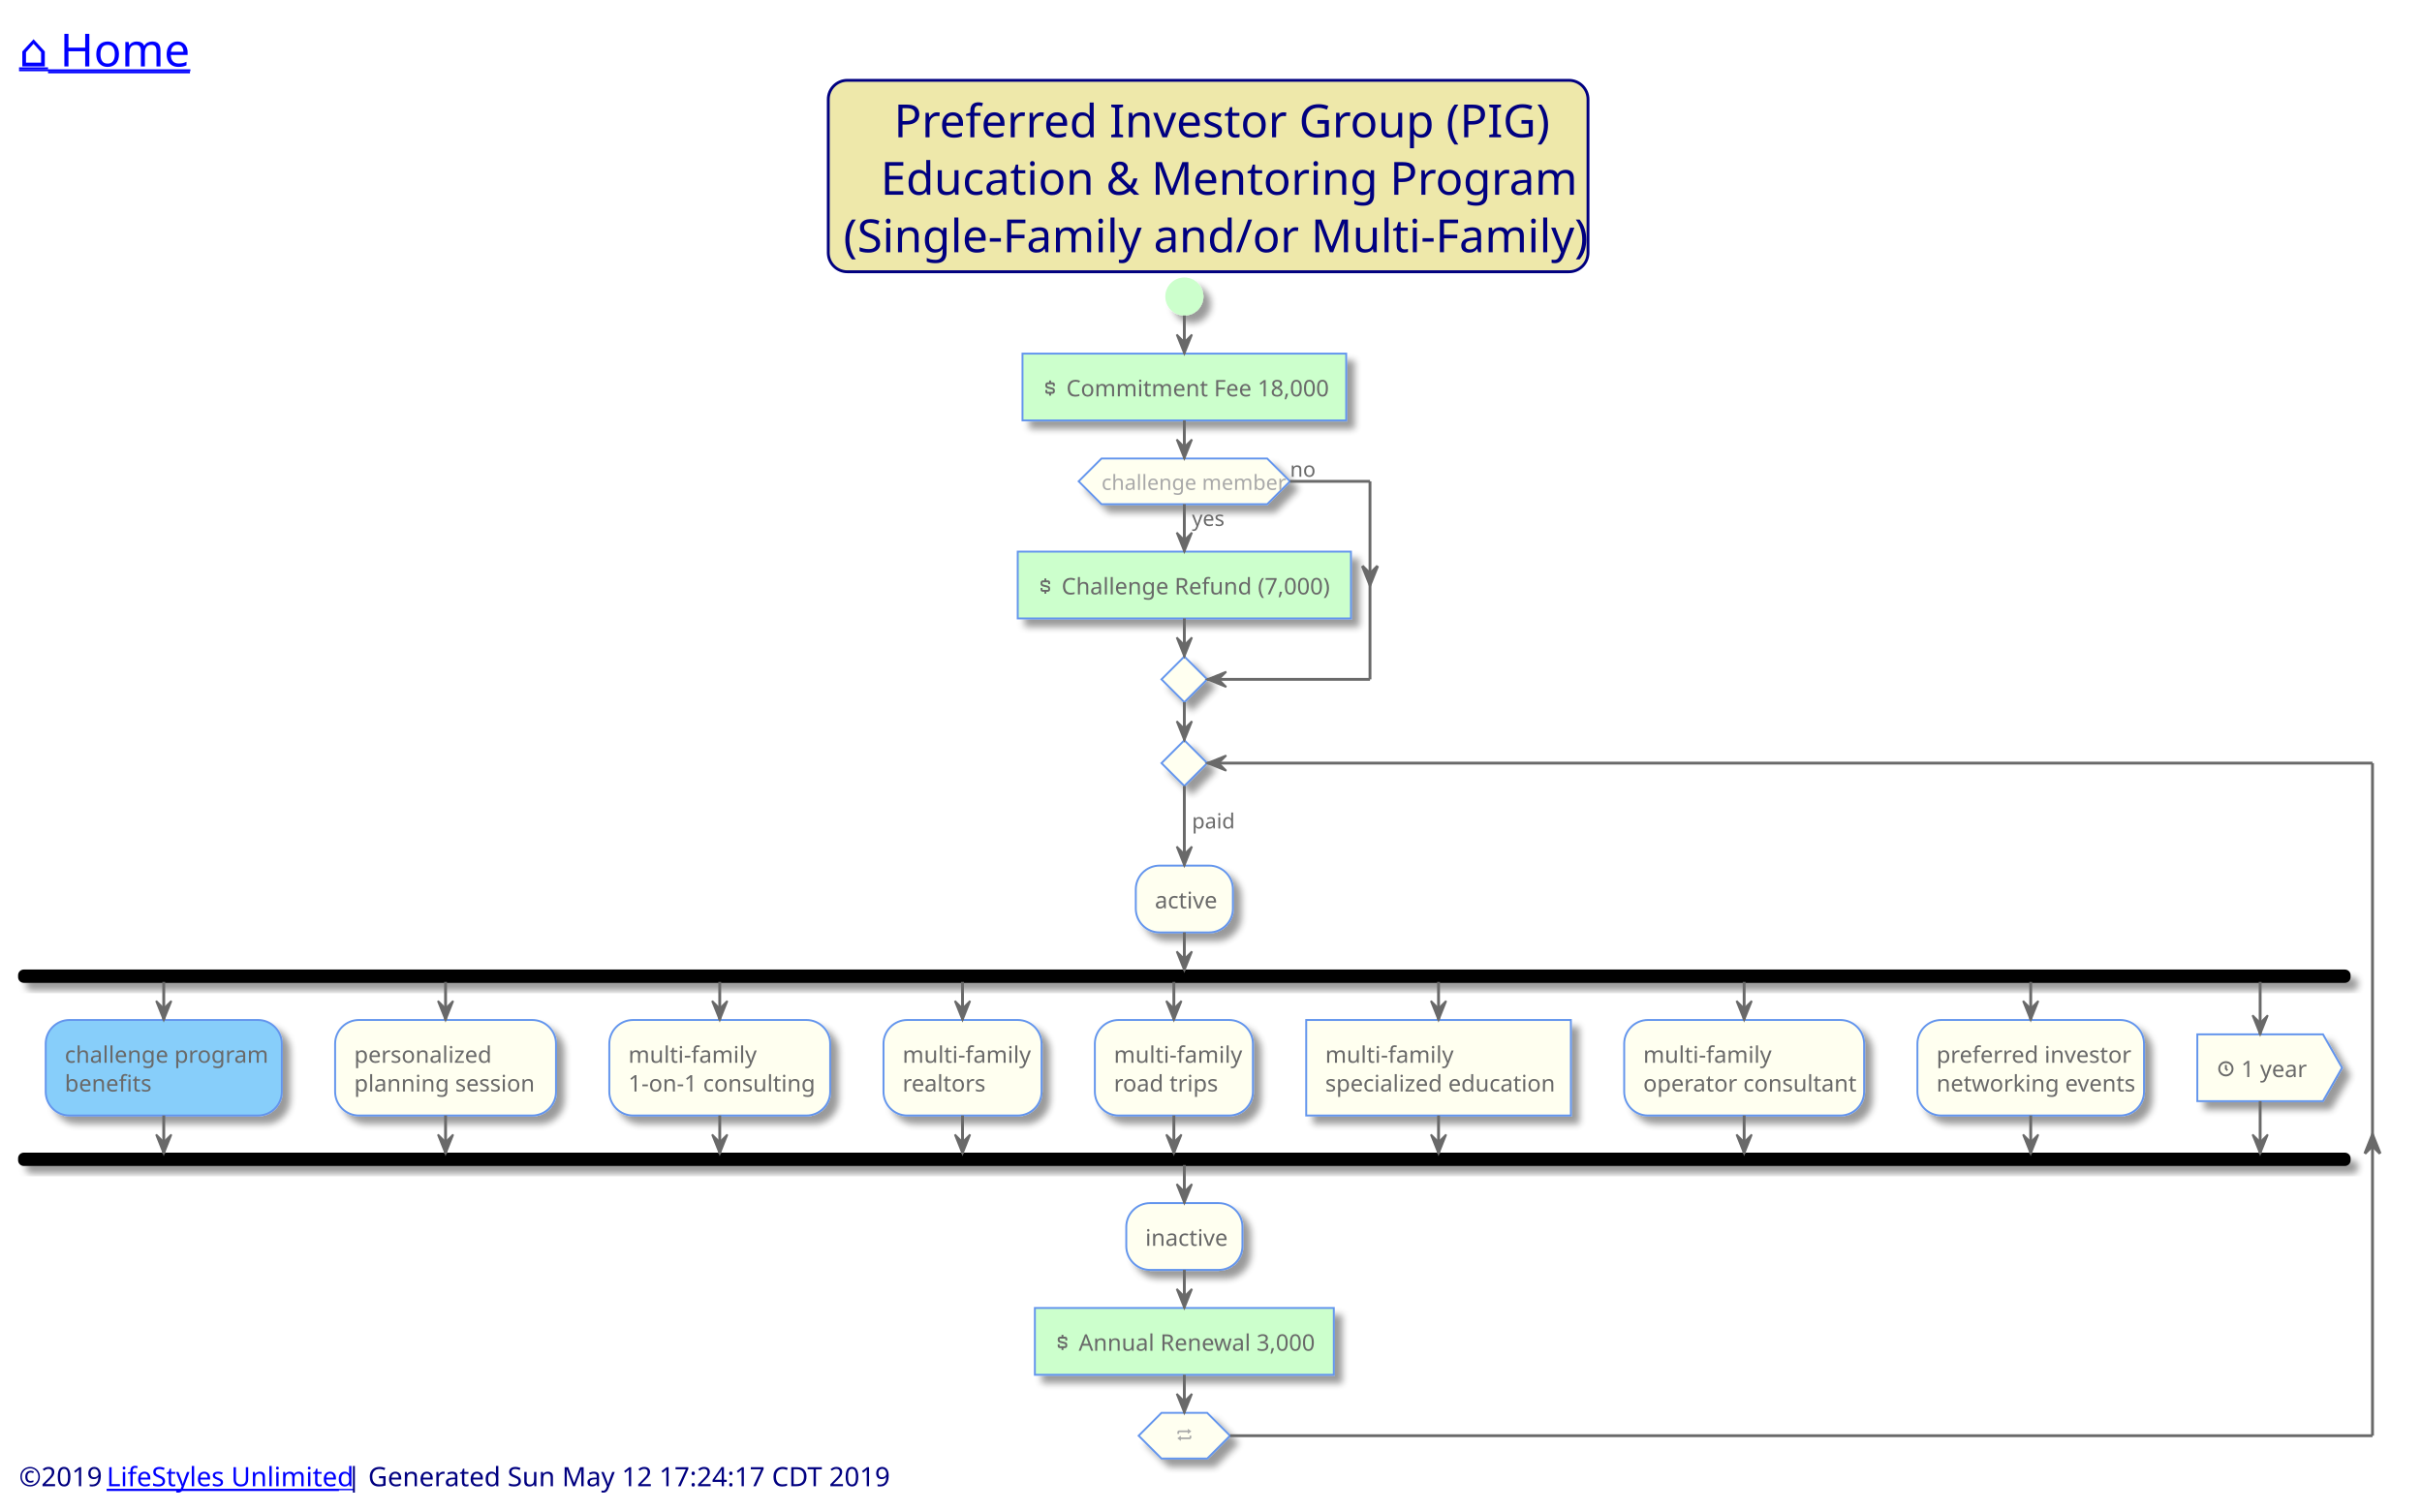
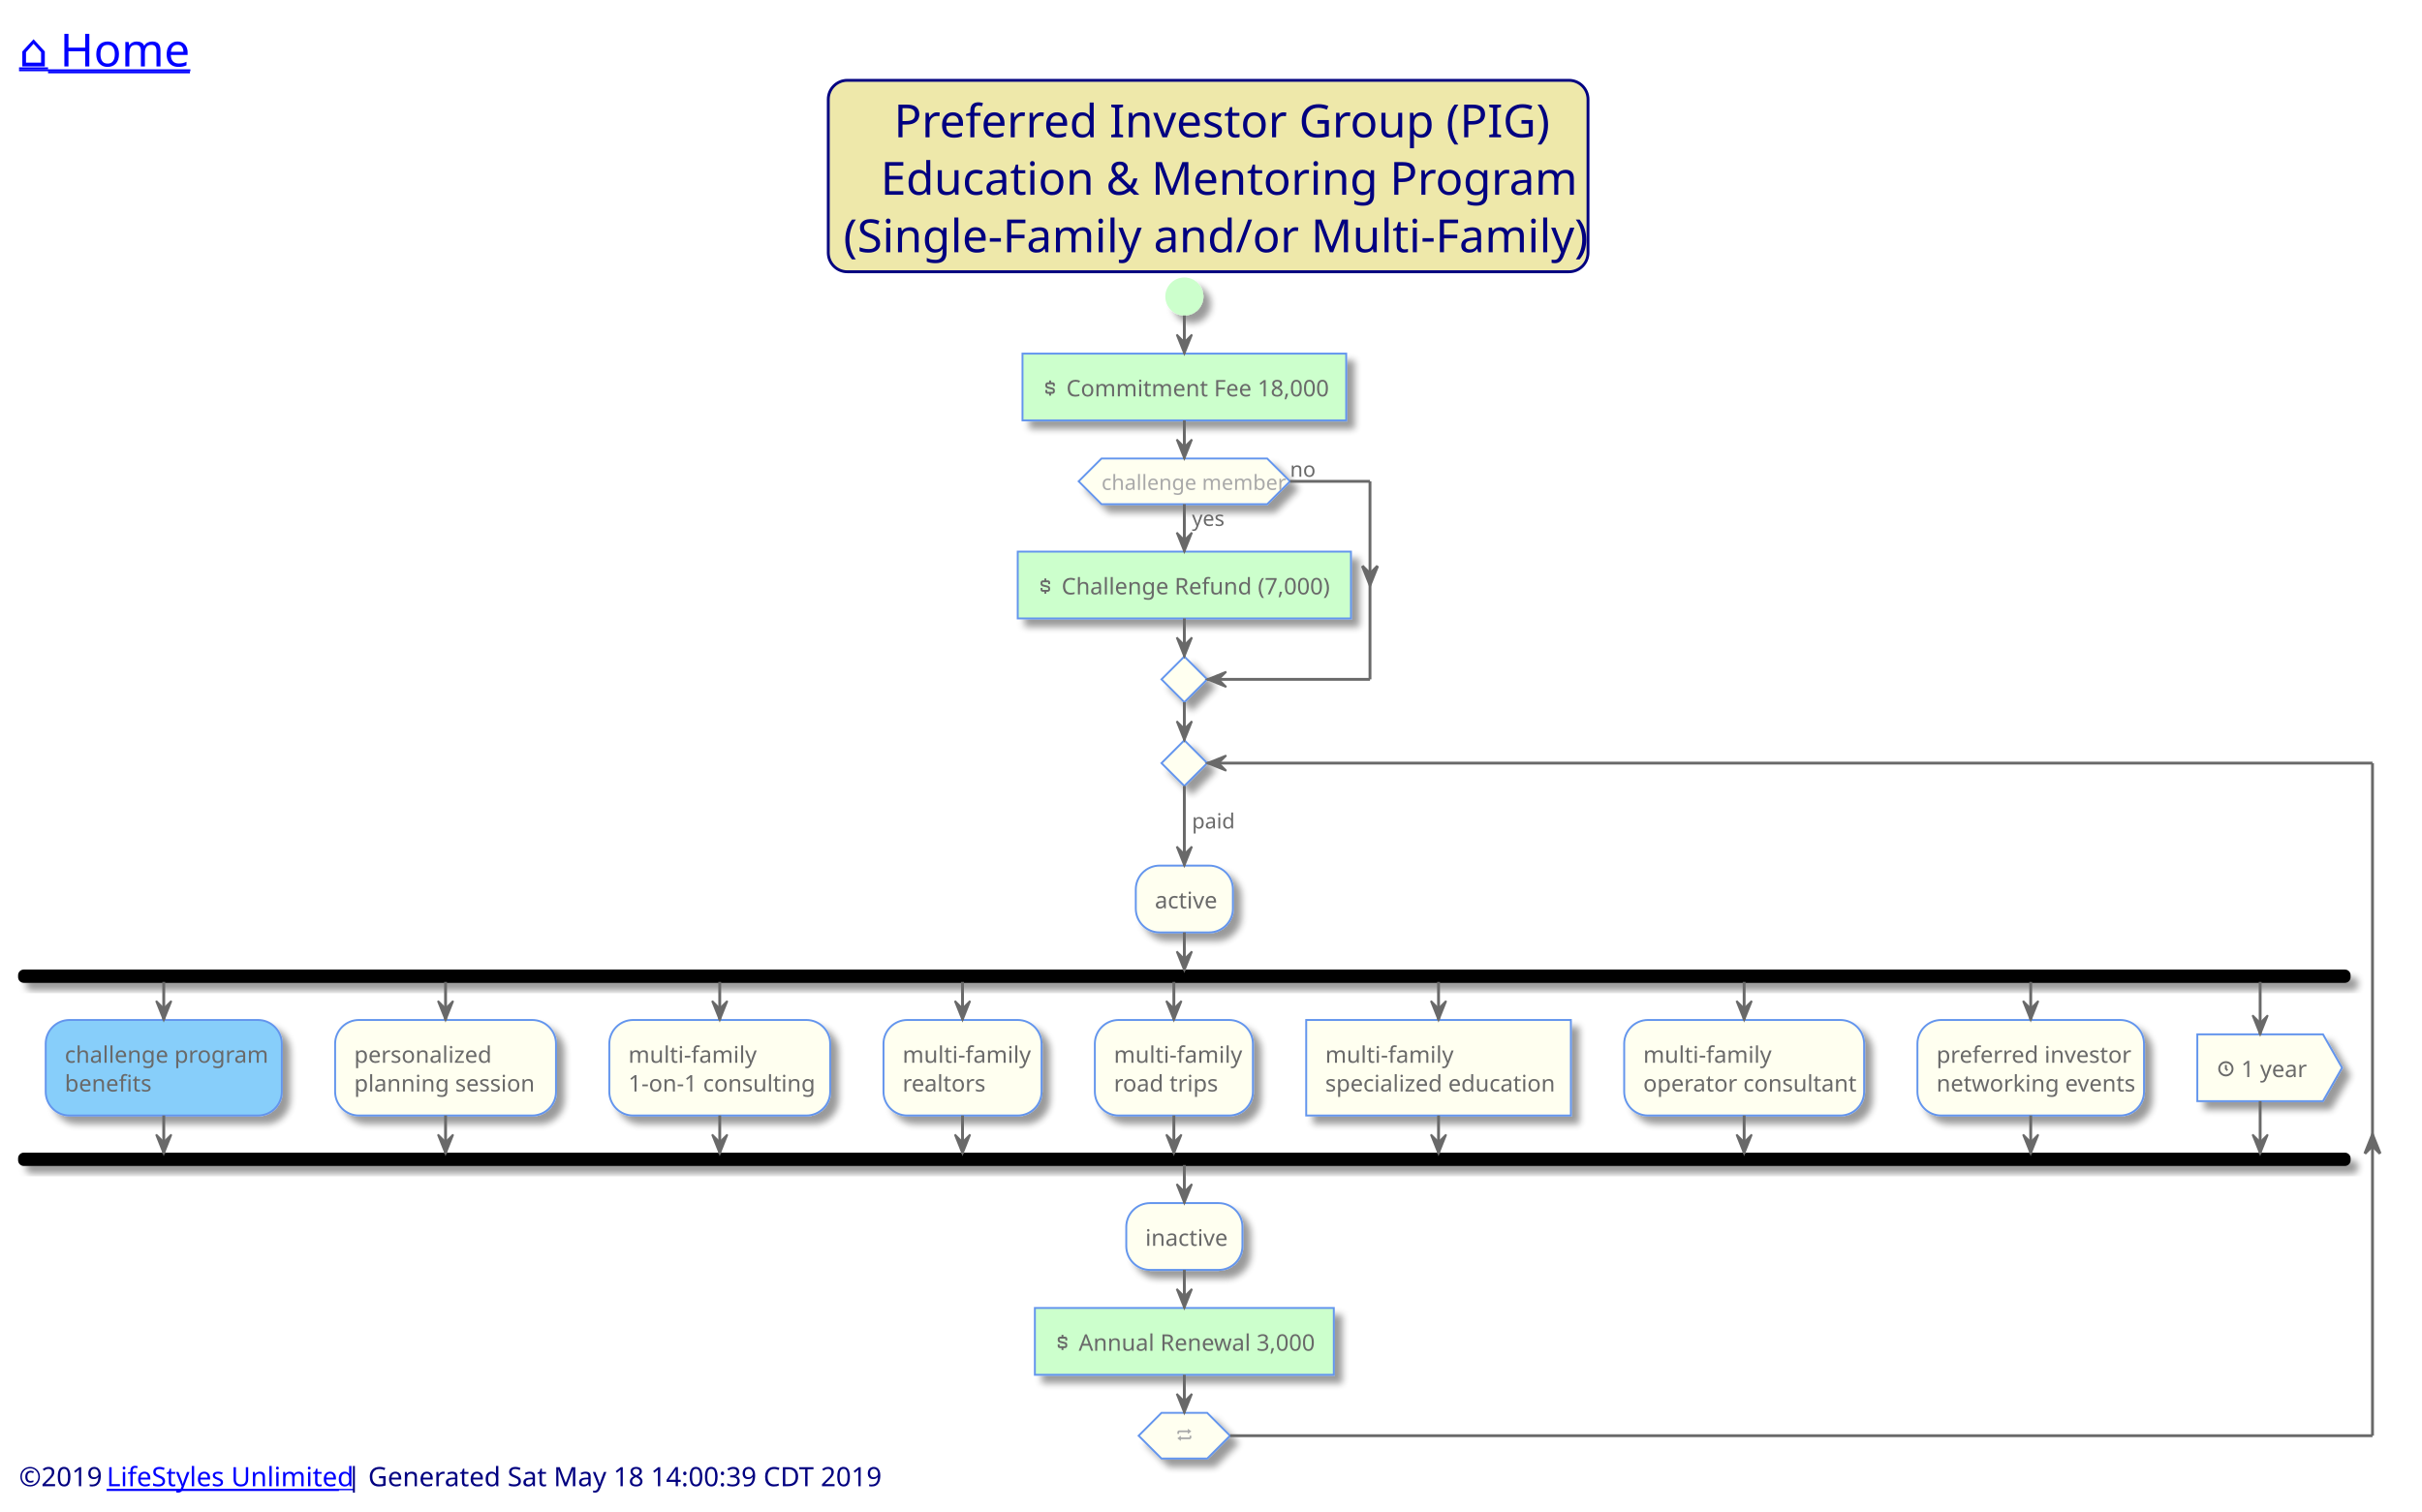
<svg xmlns="http://www.w3.org/2000/svg" xmlns:xlink="http://www.w3.org/1999/xlink" contentScriptType="application/ecmascript" contentStyleType="text/css" height="794px" preserveAspectRatio="none" style="width:1272px;height:794px;" version="1.1" viewBox="0 0 1272 794" width="1272px" zoomAndPan="magnify">
  <defs>
    <style type="text/css">path:hover { stroke: #0000FF !important;}</style>
-     <filter height="300%" id="f1e2aanuxgz53h" width="300%" x="-1" y="-1">
+     <filter height="300%" id="f1p52h0mm61f4w" width="300%" x="-1" y="-1">
      <feGaussianBlur result="blurOut" stdDeviation="2.0" />
      <feColorMatrix in="blurOut" result="blurOut2" type="matrix" values="0 0 0 0 0 0 0 0 0 0 0 0 0 0 0 0 0 0 .4 0" />
      <feOffset dx="4.0" dy="4.0" in="blurOut2" result="blurOut3" />
      <feBlend in="SourceGraphic" in2="blurOut3" mode="normal" />
    </filter>
  </defs>
  <g>
    <a target="_top" xlink:actuate="onRequest" xlink:href="../index.svg?sanitize=true" xlink:show="new" xlink:title="../index.svg?sanitize=true" xlink:type="simple">
      <text fill="#0000FF" font-family="sans-serif" font-size="24" lengthAdjust="spacingAndGlyphs" text-decoration="underline" textLength="90" x="10" y="34.914">⌂ Home</text>
      <line style="stroke: #0000FF; stroke-width: 1.0;" x1="10" x2="100" y1="36.914" y2="36.914" />
    </a>
    <rect fill="#EEE8AA" height="100.562" rx="10" ry="10" style="stroke: #000080; stroke-width: 1.5;" width="399" x="435" y="42.188" />
    <text fill="#000080" font-family="sans-serif" font-size="24" lengthAdjust="spacingAndGlyphs" textLength="330" x="469.5" y="72.102">Preferred Investor Group (PIG)</text>
    <text fill="#000080" font-family="sans-serif" font-size="24" lengthAdjust="spacingAndGlyphs" textLength="344" x="462.5" y="102.289">Education &amp; Mentoring Program</text>
    <text fill="#000080" font-family="sans-serif" font-size="24" lengthAdjust="spacingAndGlyphs" textLength="383" x="443" y="132.477">(Single-Family and/or  Multi-Family)</text>
-     <ellipse cx="622" cy="155.75" fill="#CCFFCC" filter="url(#f1e2aanuxgz53h)" rx="10" ry="10" style="stroke: none; stroke-width: 1.0;" />
-     <rect fill="#CCFFCC" filter="url(#f1e2aanuxgz53h)" height="35.094" style="stroke: #6495ED; stroke-width: 1.0;" width="170" x="537" y="185.75" />
+     <ellipse cx="622" cy="155.75" fill="#CCFFCC" filter="url(#f1p52h0mm61f4w)" rx="10" ry="10" style="stroke: none; stroke-width: 1.0;" />
+     <rect fill="#CCFFCC" filter="url(#f1p52h0mm61f4w)" height="35.094" style="stroke: #6495ED; stroke-width: 1.0;" width="170" x="537" y="185.75" />
    <path d="M551,199.844 L551,200.844 L550.25,200.844 C549.564,200.844 549,201.408 549,202.094 L549,202.594 C549,203.272 549.437,203.836 550.094,204 L552.657,204.656 C552.8,204.692 553.001,204.952 553.001,205.094 L553.001,205.594 C553.001,205.728 552.885,205.844 552.751,205.844 L550.251,205.844 C550.135,205.844 550.039,205.807 550.001,205.781 L550.001,204.843 L549.001,204.843 L549.001,205.843 C549.001,206.185 549.204,206.47 549.439,206.624 C549.673,206.779 549.957,206.843 550.252,206.843 L551.002,206.843 L551.002,207.843 L552.002,207.843 L552.002,206.843 L552.752,206.843 C553.438,206.843 554.002,206.279 554.002,205.593 L554.002,205.093 C554.002,204.415 553.565,203.851 552.908,203.687 L550.345,203.031 C550.202,202.995 550.001,202.735 550.001,202.593 L550.001,202.093 C550.001,201.959 550.117,201.843 550.251,201.843 L552.751,201.843 C552.867,201.843 552.963,201.88 553.001,201.906 L553.001,202.844 L554.001,202.844 L554.001,201.844 C554.001,201.502 553.798,201.217 553.563,201.063 C553.329,200.908 553.045,200.844 552.75,200.844 L552,200.844 L552,199.844 L551,199.844 " fill="#696969" style="stroke: ; stroke-width: 0.0; stroke-dasharray: ;" />
    <text fill="#696969" font-family="sans-serif" font-size="12" lengthAdjust="spacingAndGlyphs" textLength="137" x="560" y="208.207">Commitment Fee 18,000</text>
-     <rect fill="#CCFFCC" filter="url(#f1e2aanuxgz53h)" height="35.094" style="stroke: #6495ED; stroke-width: 1.0;" width="175" x="534.5" y="289.762" />
+     <rect fill="#CCFFCC" filter="url(#f1p52h0mm61f4w)" height="35.094" style="stroke: #6495ED; stroke-width: 1.0;" width="175" x="534.5" y="289.762" />
    <path d="M548.5,303.856 L548.5,304.856 L547.75,304.856 C547.064,304.856 546.5,305.42 546.5,306.106 L546.5,306.606 C546.5,307.284 546.937,307.848 547.594,308.012 L550.157,308.668 C550.3,308.704 550.501,308.964 550.501,309.106 L550.501,309.606 C550.501,309.74 550.385,309.856 550.251,309.856 L547.751,309.856 C547.635,309.856 547.539,309.818 547.501,309.793 L547.501,308.854 L546.501,308.854 L546.501,309.854 C546.501,310.197 546.704,310.481 546.939,310.635 C547.173,310.791 547.457,310.854 547.752,310.854 L548.502,310.854 L548.502,311.854 L549.502,311.854 L549.502,310.854 L550.252,310.854 C550.938,310.854 551.502,310.291 551.502,309.604 L551.502,309.104 C551.502,308.426 551.065,307.863 550.408,307.699 L547.845,307.043 C547.702,307.007 547.501,306.747 547.501,306.604 L547.501,306.104 C547.501,305.971 547.617,305.854 547.751,305.854 L550.251,305.854 C550.367,305.854 550.463,305.892 550.501,305.918 L550.501,306.856 L551.501,306.856 L551.501,305.856 C551.501,305.514 551.298,305.228 551.063,305.075 C550.829,304.92 550.545,304.856 550.25,304.856 L549.5,304.856 L549.5,303.856 L548.5,303.856 " fill="#696969" style="stroke: ; stroke-width: 0.0; stroke-dasharray: ;" />
    <text fill="#696969" font-family="sans-serif" font-size="12" lengthAdjust="spacingAndGlyphs" textLength="142" x="557.5" y="312.219">Challenge Refund (7,000)</text>
-     <polygon fill="#FFFFF0" filter="url(#f1e2aanuxgz53h)" points="578.5,240.844,665.5,240.844,677.5,252.844,665.5,264.844,578.5,264.844,566.5,252.844,578.5,240.844" style="stroke: #6495ED; stroke-width: 1.0;" />
+     <polygon fill="#FFFFF0" filter="url(#f1p52h0mm61f4w)" points="578.5,240.844,665.5,240.844,677.5,252.844,665.5,264.844,578.5,264.844,566.5,252.844,578.5,240.844" style="stroke: #6495ED; stroke-width: 1.0;" />
    <text fill="#696969" font-family="sans-serif" font-size="11" lengthAdjust="spacingAndGlyphs" textLength="18" x="626" y="276.263">yes</text>
    <text fill="#A9A9A9" font-family="sans-serif" font-size="11" lengthAdjust="spacingAndGlyphs" textLength="87" x="578.5" y="257.345">challenge member</text>
    <text fill="#696969" font-family="sans-serif" font-size="11" lengthAdjust="spacingAndGlyphs" textLength="12" x="677.5" y="250.427">no</text>
-     <polygon fill="#FFFFF0" filter="url(#f1e2aanuxgz53h)" points="622,344.856,634,356.856,622,368.856,610,356.856,622,344.856" style="stroke: #6495ED; stroke-width: 1.0;" />
-     <rect fill="#FFFFF0" filter="url(#f1e2aanuxgz53h)" height="35.094" rx="12.5" ry="12.5" style="stroke: #6495ED; stroke-width: 1.0;" width="51" x="596.5" y="454.69" />
+     <polygon fill="#FFFFF0" filter="url(#f1p52h0mm61f4w)" points="622,344.856,634,356.856,622,368.856,610,356.856,622,344.856" style="stroke: #6495ED; stroke-width: 1.0;" />
+     <rect fill="#FFFFF0" filter="url(#f1p52h0mm61f4w)" height="35.094" rx="12.5" ry="12.5" style="stroke: #6495ED; stroke-width: 1.0;" width="51" x="596.5" y="454.69" />
    <text fill="#696969" font-family="sans-serif" font-size="12" lengthAdjust="spacingAndGlyphs" textLength="31" x="606.5" y="477.147">active</text>
-     <rect fill="#000000" filter="url(#f1e2aanuxgz53h)" height="6" rx="2.5" ry="2.5" style="stroke: #000000; stroke-width: 1.0;" width="1224" x="10" y="509.784" />
+     <rect fill="#000000" filter="url(#f1p52h0mm61f4w)" height="6" rx="2.5" ry="2.5" style="stroke: #000000; stroke-width: 1.0;" width="1224" x="10" y="509.784" />
    <a target="_top" xlink:actuate="onRequest" xlink:href="../single-family/challenge-program.svg?sanitize=true" xlink:show="new" xlink:title="../single-family/challenge-program.svg?sanitize=true" xlink:type="simple">
-       <rect fill="#87CEFA" filter="url(#f1e2aanuxgz53h)" height="50.188" rx="12.5" ry="12.5" style="stroke: #6495ED; stroke-width: 1.0;" width="124" x="24" y="535.784" />
+       <rect fill="#87CEFA" filter="url(#f1p52h0mm61f4w)" height="50.188" rx="12.5" ry="12.5" style="stroke: #6495ED; stroke-width: 1.0;" width="124" x="24" y="535.784" />
      <text fill="#696969" font-family="sans-serif" font-size="12" lengthAdjust="spacingAndGlyphs" textLength="104" x="34" y="558.241">challenge program</text>
      <text fill="#696969" font-family="sans-serif" font-size="12" lengthAdjust="spacingAndGlyphs" textLength="44" x="34" y="573.335">benefits</text>
    </a>
-     <rect fill="#FFFFF0" filter="url(#f1e2aanuxgz53h)" height="50.188" rx="12.5" ry="12.5" style="stroke: #6495ED; stroke-width: 1.0;" width="116" x="176" y="535.784" />
+     <rect fill="#FFFFF0" filter="url(#f1p52h0mm61f4w)" height="50.188" rx="12.5" ry="12.5" style="stroke: #6495ED; stroke-width: 1.0;" width="116" x="176" y="535.784" />
    <text fill="#696969" font-family="sans-serif" font-size="12" lengthAdjust="spacingAndGlyphs" textLength="71" x="186" y="558.241">personalized</text>
    <text fill="#696969" font-family="sans-serif" font-size="12" lengthAdjust="spacingAndGlyphs" textLength="96" x="186" y="573.335">planning session</text>
-     <rect fill="#FFFFF0" filter="url(#f1e2aanuxgz53h)" height="50.188" rx="12.5" ry="12.5" style="stroke: #6495ED; stroke-width: 1.0;" width="116" x="320" y="535.784" />
+     <rect fill="#FFFFF0" filter="url(#f1p52h0mm61f4w)" height="50.188" rx="12.5" ry="12.5" style="stroke: #6495ED; stroke-width: 1.0;" width="116" x="320" y="535.784" />
    <text fill="#696969" font-family="sans-serif" font-size="12" lengthAdjust="spacingAndGlyphs" textLength="63" x="330" y="558.241">multi-family</text>
    <text fill="#696969" font-family="sans-serif" font-size="12" lengthAdjust="spacingAndGlyphs" textLength="96" x="330" y="573.335">1-on-1 consulting</text>
-     <rect fill="#FFFFF0" filter="url(#f1e2aanuxgz53h)" height="50.188" rx="12.5" ry="12.5" style="stroke: #6495ED; stroke-width: 1.0;" width="83" x="464" y="535.784" />
+     <rect fill="#FFFFF0" filter="url(#f1p52h0mm61f4w)" height="50.188" rx="12.5" ry="12.5" style="stroke: #6495ED; stroke-width: 1.0;" width="83" x="464" y="535.784" />
    <text fill="#696969" font-family="sans-serif" font-size="12" lengthAdjust="spacingAndGlyphs" textLength="63" x="474" y="558.241">multi-family</text>
    <text fill="#696969" font-family="sans-serif" font-size="12" lengthAdjust="spacingAndGlyphs" textLength="42" x="474" y="573.335">realtors</text>
-     <rect fill="#FFFFF0" filter="url(#f1e2aanuxgz53h)" height="50.188" rx="12.5" ry="12.5" style="stroke: #6495ED; stroke-width: 1.0;" width="83" x="575" y="535.784" />
+     <rect fill="#FFFFF0" filter="url(#f1p52h0mm61f4w)" height="50.188" rx="12.5" ry="12.5" style="stroke: #6495ED; stroke-width: 1.0;" width="83" x="575" y="535.784" />
    <text fill="#696969" font-family="sans-serif" font-size="12" lengthAdjust="spacingAndGlyphs" textLength="63" x="585" y="558.241">multi-family</text>
    <text fill="#696969" font-family="sans-serif" font-size="12" lengthAdjust="spacingAndGlyphs" textLength="52" x="585" y="573.335">road trips</text>
-     <rect fill="#FFFFF0" filter="url(#f1e2aanuxgz53h)" height="50.188" style="stroke: #6495ED; stroke-width: 1.0;" width="139" x="686" y="535.784" />
+     <rect fill="#FFFFF0" filter="url(#f1p52h0mm61f4w)" height="50.188" style="stroke: #6495ED; stroke-width: 1.0;" width="139" x="686" y="535.784" />
    <text fill="#696969" font-family="sans-serif" font-size="12" lengthAdjust="spacingAndGlyphs" textLength="63" x="696" y="558.241">multi-family</text>
    <text fill="#696969" font-family="sans-serif" font-size="12" lengthAdjust="spacingAndGlyphs" textLength="119" x="696" y="573.335">specialized education</text>
-     <rect fill="#FFFFF0" filter="url(#f1e2aanuxgz53h)" height="50.188" rx="12.5" ry="12.5" style="stroke: #6495ED; stroke-width: 1.0;" width="126" x="853" y="535.784" />
+     <rect fill="#FFFFF0" filter="url(#f1p52h0mm61f4w)" height="50.188" rx="12.5" ry="12.5" style="stroke: #6495ED; stroke-width: 1.0;" width="126" x="853" y="535.784" />
    <text fill="#696969" font-family="sans-serif" font-size="12" lengthAdjust="spacingAndGlyphs" textLength="63" x="863" y="558.241">multi-family</text>
    <text fill="#696969" font-family="sans-serif" font-size="12" lengthAdjust="spacingAndGlyphs" textLength="106" x="863" y="573.335">operator consultant</text>
-     <rect fill="#FFFFF0" filter="url(#f1e2aanuxgz53h)" height="50.188" rx="12.5" ry="12.5" style="stroke: #6495ED; stroke-width: 1.0;" width="119" x="1007" y="535.784" />
+     <rect fill="#FFFFF0" filter="url(#f1p52h0mm61f4w)" height="50.188" rx="12.5" ry="12.5" style="stroke: #6495ED; stroke-width: 1.0;" width="119" x="1007" y="535.784" />
    <text fill="#696969" font-family="sans-serif" font-size="12" lengthAdjust="spacingAndGlyphs" textLength="96" x="1017" y="558.241">preferred investor</text>
    <text fill="#696969" font-family="sans-serif" font-size="12" lengthAdjust="spacingAndGlyphs" textLength="99" x="1017" y="573.335">networking events</text>
-     <polygon fill="#FFFFF0" filter="url(#f1e2aanuxgz53h)" points="1154,543.331,1220,543.331,1230,560.878,1220,578.425,1154,578.425" style="stroke: #6495ED; stroke-width: 1.0;" />
+     <polygon fill="#FFFFF0" filter="url(#f1p52h0mm61f4w)" points="1154,543.331,1220,543.331,1230,560.878,1220,578.425,1154,578.425" style="stroke: #6495ED; stroke-width: 1.0;" />
    <path d="M1169,557.425 C1166.797,557.425 1165,559.222 1165,561.425 C1165,563.628 1166.797,565.425 1169,565.425 C1171.203,565.425 1173,563.628 1173,561.425 C1173,559.222 1171.203,557.425 1169,557.425 M1169,558.425 C1170.663,558.425 1172,559.762 1172,561.425 C1172,563.088 1170.663,564.425 1169,564.425 C1167.337,564.425 1166,563.088 1166,561.425 C1166,559.762 1167.337,558.425 1169,558.425 M1168.5,559.425 L1168.5,561.644 L1168.656,561.769 L1169.156,562.269 L1169.5,562.644 L1170.219,561.925 L1169.844,561.581 L1169.5,561.237 L1169.5,559.424 L1168.5,559.424 " fill="#696969" style="stroke: ; stroke-width: 0.0; stroke-dasharray: ;" />
    <text fill="#696969" font-family="sans-serif" font-size="12" lengthAdjust="spacingAndGlyphs" textLength="33" x="1177" y="565.788">1 year</text>
-     <rect fill="#000000" filter="url(#f1e2aanuxgz53h)" height="6" rx="2.5" ry="2.5" style="stroke: #000000; stroke-width: 1.0;" width="1224" x="10" y="605.972" />
-     <rect fill="#FFFFF0" filter="url(#f1e2aanuxgz53h)" height="35.094" rx="12.5" ry="12.5" style="stroke: #6495ED; stroke-width: 1.0;" width="61" x="591.5" y="631.972" />
+     <rect fill="#000000" filter="url(#f1p52h0mm61f4w)" height="6" rx="2.5" ry="2.5" style="stroke: #000000; stroke-width: 1.0;" width="1224" x="10" y="605.972" />
+     <rect fill="#FFFFF0" filter="url(#f1p52h0mm61f4w)" height="35.094" rx="12.5" ry="12.5" style="stroke: #6495ED; stroke-width: 1.0;" width="61" x="591.5" y="631.972" />
    <text fill="#696969" font-family="sans-serif" font-size="12" lengthAdjust="spacingAndGlyphs" textLength="41" x="601.5" y="654.429">inactive</text>
-     <rect fill="#CCFFCC" filter="url(#f1e2aanuxgz53h)" height="35.094" style="stroke: #6495ED; stroke-width: 1.0;" width="157" x="543.5" y="687.065" />
+     <rect fill="#CCFFCC" filter="url(#f1p52h0mm61f4w)" height="35.094" style="stroke: #6495ED; stroke-width: 1.0;" width="157" x="543.5" y="687.065" />
    <path d="M557.5,701.159 L557.5,702.159 L556.75,702.159 C556.064,702.159 555.5,702.723 555.5,703.409 L555.5,703.909 C555.5,704.587 555.937,705.151 556.594,705.315 L559.157,705.971 C559.3,706.007 559.501,706.267 559.501,706.409 L559.501,706.909 C559.501,707.043 559.385,707.159 559.251,707.159 L556.751,707.159 C556.635,707.159 556.539,707.122 556.501,707.096 L556.501,706.158 L555.501,706.158 L555.501,707.158 C555.501,707.5 555.704,707.785 555.939,707.939 C556.173,708.094 556.457,708.158 556.752,708.158 L557.502,708.158 L557.502,709.158 L558.502,709.158 L558.502,708.158 L559.252,708.158 C559.938,708.158 560.502,707.594 560.502,706.908 L560.502,706.408 C560.502,705.73 560.065,705.166 559.408,705.002 L556.845,704.346 C556.702,704.31 556.501,704.05 556.501,703.908 L556.501,703.408 C556.501,703.274 556.617,703.158 556.751,703.158 L559.251,703.158 C559.367,703.158 559.463,703.195 559.501,703.221 L559.501,704.159 L560.501,704.159 L560.501,703.159 C560.501,702.817 560.298,702.532 560.063,702.378 C559.829,702.223 559.545,702.159 559.25,702.159 L558.5,702.159 L558.5,701.159 L557.5,701.159 " fill="#696969" style="stroke: ; stroke-width: 0.0; stroke-dasharray: ;" />
    <text fill="#696969" font-family="sans-serif" font-size="12" lengthAdjust="spacingAndGlyphs" textLength="124" x="566.5" y="709.523">Annual Renewal 3,000</text>
-     <polygon fill="#FFFFF0" filter="url(#f1e2aanuxgz53h)" points="622,388.856,634,400.856,622,412.856,610,400.856,622,388.856" style="stroke: #6495ED; stroke-width: 1.0;" />
-     <polygon fill="#FFFFF0" filter="url(#f1e2aanuxgz53h)" points="610,742.159,634,742.159,646,754.159,634,766.159,610,766.159,598,754.159,610,742.159" style="stroke: #6495ED; stroke-width: 1.0;" />
+     <polygon fill="#FFFFF0" filter="url(#f1p52h0mm61f4w)" points="622,388.856,634,400.856,622,412.856,610,400.856,622,388.856" style="stroke: #6495ED; stroke-width: 1.0;" />
+     <polygon fill="#FFFFF0" filter="url(#f1p52h0mm61f4w)" points="610,742.159,634,742.159,646,754.159,634,766.159,610,766.159,598,754.159,610,742.159" style="stroke: #6495ED; stroke-width: 1.0;" />
    <path d="M623.833,750.492 L623.833,751.409 L619.25,751.409 C618.742,751.409 618.333,751.818 618.333,752.326 L618.333,753.242 L619.25,753.242 L619.25,752.326 L623.833,752.326 L623.833,753.242 L625.667,751.867 L623.833,750.492 M620.167,754.159 L618.333,755.534 L620.167,756.909 L620.167,755.992 L624.75,755.992 C625.247,755.992 625.667,755.573 625.667,755.076 L625.667,754.159 L624.75,754.159 L624.75,755.076 L620.167,755.076 L620.167,754.159 " fill="#A9A9A9" style="stroke: ; stroke-width: 0.0; stroke-dasharray: ;" />
    <line style="stroke: #696969; stroke-width: 1.5;" x1="622" x2="622" y1="165.75" y2="185.75" />
    <polygon fill="#696969" points="618,175.75,622,185.75,626,175.75,622,179.75" style="stroke: #696969; stroke-width: 1.0;" />
    <line style="stroke: #696969; stroke-width: 1.5;" x1="622" x2="622" y1="264.844" y2="289.762" />
    <polygon fill="#696969" points="618,279.762,622,289.762,626,279.762,622,283.762" style="stroke: #696969; stroke-width: 1.0;" />
    <line style="stroke: #696969; stroke-width: 1.5;" x1="677.5" x2="719.5" y1="252.844" y2="252.844" />
    <polygon fill="#696969" points="715.5,297.309,719.5,307.309,723.5,297.309,719.5,301.309" style="stroke: #696969; stroke-width: 1.5;" />
    <line style="stroke: #696969; stroke-width: 1.5;" x1="719.5" x2="719.5" y1="252.844" y2="356.856" />
    <line style="stroke: #696969; stroke-width: 1.5;" x1="719.5" x2="634" y1="356.856" y2="356.856" />
    <polygon fill="#696969" points="644,352.856,634,356.856,644,360.856,640,356.856" style="stroke: #696969; stroke-width: 1.0;" />
    <line style="stroke: #696969; stroke-width: 1.5;" x1="622" x2="622" y1="324.856" y2="344.856" />
    <polygon fill="#696969" points="618,334.856,622,344.856,626,334.856,622,338.856" style="stroke: #696969; stroke-width: 1.0;" />
    <line style="stroke: #696969; stroke-width: 1.5;" x1="622" x2="622" y1="220.844" y2="240.844" />
    <polygon fill="#696969" points="618,230.844,622,240.844,626,230.844,622,234.844" style="stroke: #696969; stroke-width: 1.0;" />
    <line style="stroke: #696969; stroke-width: 1.5;" x1="86" x2="86" y1="515.784" y2="535.784" />
    <polygon fill="#696969" points="82,525.784,86,535.784,90,525.784,86,529.784" style="stroke: #696969; stroke-width: 1.0;" />
    <line style="stroke: #696969; stroke-width: 1.5;" x1="234" x2="234" y1="515.784" y2="535.784" />
    <polygon fill="#696969" points="230,525.784,234,535.784,238,525.784,234,529.784" style="stroke: #696969; stroke-width: 1.0;" />
    <line style="stroke: #696969; stroke-width: 1.5;" x1="378" x2="378" y1="515.784" y2="535.784" />
    <polygon fill="#696969" points="374,525.784,378,535.784,382,525.784,378,529.784" style="stroke: #696969; stroke-width: 1.0;" />
    <line style="stroke: #696969; stroke-width: 1.5;" x1="505.5" x2="505.5" y1="515.784" y2="535.784" />
    <polygon fill="#696969" points="501.5,525.784,505.5,535.784,509.5,525.784,505.5,529.784" style="stroke: #696969; stroke-width: 1.0;" />
    <line style="stroke: #696969; stroke-width: 1.5;" x1="616.5" x2="616.5" y1="515.784" y2="535.784" />
    <polygon fill="#696969" points="612.5,525.784,616.5,535.784,620.5,525.784,616.5,529.784" style="stroke: #696969; stroke-width: 1.0;" />
    <line style="stroke: #696969; stroke-width: 1.5;" x1="755.5" x2="755.5" y1="515.784" y2="535.784" />
    <polygon fill="#696969" points="751.5,525.784,755.5,535.784,759.5,525.784,755.5,529.784" style="stroke: #696969; stroke-width: 1.0;" />
    <line style="stroke: #696969; stroke-width: 1.5;" x1="916" x2="916" y1="515.784" y2="535.784" />
    <polygon fill="#696969" points="912,525.784,916,535.784,920,525.784,916,529.784" style="stroke: #696969; stroke-width: 1.0;" />
    <line style="stroke: #696969; stroke-width: 1.5;" x1="1066.5" x2="1066.5" y1="515.784" y2="535.784" />
    <polygon fill="#696969" points="1062.5,525.784,1066.5,535.784,1070.5,525.784,1066.5,529.784" style="stroke: #696969; stroke-width: 1.0;" />
    <line style="stroke: #696969; stroke-width: 1.5;" x1="1187" x2="1187" y1="515.784" y2="543.331" />
    <polygon fill="#696969" points="1183,533.331,1187,543.331,1191,533.331,1187,537.331" style="stroke: #696969; stroke-width: 1.0;" />
    <line style="stroke: #696969; stroke-width: 1.5;" x1="86" x2="86" y1="585.972" y2="605.972" />
    <polygon fill="#696969" points="82,595.972,86,605.972,90,595.972,86,599.972" style="stroke: #696969; stroke-width: 1.0;" />
    <line style="stroke: #696969; stroke-width: 1.5;" x1="234" x2="234" y1="585.972" y2="605.972" />
    <polygon fill="#696969" points="230,595.972,234,605.972,238,595.972,234,599.972" style="stroke: #696969; stroke-width: 1.0;" />
    <line style="stroke: #696969; stroke-width: 1.5;" x1="378" x2="378" y1="585.972" y2="605.972" />
    <polygon fill="#696969" points="374,595.972,378,605.972,382,595.972,378,599.972" style="stroke: #696969; stroke-width: 1.0;" />
    <line style="stroke: #696969; stroke-width: 1.5;" x1="505.5" x2="505.5" y1="585.972" y2="605.972" />
    <polygon fill="#696969" points="501.5,595.972,505.5,605.972,509.5,595.972,505.5,599.972" style="stroke: #696969; stroke-width: 1.0;" />
    <line style="stroke: #696969; stroke-width: 1.5;" x1="616.5" x2="616.5" y1="585.972" y2="605.972" />
    <polygon fill="#696969" points="612.5,595.972,616.5,605.972,620.5,595.972,616.5,599.972" style="stroke: #696969; stroke-width: 1.0;" />
    <line style="stroke: #696969; stroke-width: 1.5;" x1="755.5" x2="755.5" y1="585.972" y2="605.972" />
    <polygon fill="#696969" points="751.5,595.972,755.5,605.972,759.5,595.972,755.5,599.972" style="stroke: #696969; stroke-width: 1.0;" />
    <line style="stroke: #696969; stroke-width: 1.5;" x1="916" x2="916" y1="585.972" y2="605.972" />
    <polygon fill="#696969" points="912,595.972,916,605.972,920,595.972,916,599.972" style="stroke: #696969; stroke-width: 1.0;" />
    <line style="stroke: #696969; stroke-width: 1.5;" x1="1066.5" x2="1066.5" y1="585.972" y2="605.972" />
    <polygon fill="#696969" points="1062.5,595.972,1066.5,605.972,1070.5,595.972,1066.5,599.972" style="stroke: #696969; stroke-width: 1.0;" />
    <line style="stroke: #696969; stroke-width: 1.5;" x1="1187" x2="1187" y1="578.425" y2="605.972" />
    <polygon fill="#696969" points="1183,595.972,1187,605.972,1191,595.972,1187,599.972" style="stroke: #696969; stroke-width: 1.0;" />
    <line style="stroke: #696969; stroke-width: 1.5;" x1="622" x2="622" y1="489.784" y2="509.784" />
    <polygon fill="#696969" points="618,499.784,622,509.784,626,499.784,622,503.784" style="stroke: #696969; stroke-width: 1.0;" />
    <line style="stroke: #696969; stroke-width: 1.5;" x1="622" x2="622" y1="611.972" y2="631.972" />
    <polygon fill="#696969" points="618,621.972,622,631.972,626,621.972,622,625.972" style="stroke: #696969; stroke-width: 1.0;" />
    <line style="stroke: #696969; stroke-width: 1.5;" x1="622" x2="622" y1="667.065" y2="687.065" />
    <polygon fill="#696969" points="618,677.065,622,687.065,626,677.065,622,681.065" style="stroke: #696969; stroke-width: 1.0;" />
    <line style="stroke: #696969; stroke-width: 1.5;" x1="622" x2="622" y1="412.856" y2="454.69" />
    <polygon fill="#696969" points="618,444.69,622,454.69,626,444.69,622,448.69" style="stroke: #696969; stroke-width: 1.0;" />
    <text fill="#696969" font-family="sans-serif" font-size="11" lengthAdjust="spacingAndGlyphs" textLength="20" x="626" y="435.191">paid</text>
    <line style="stroke: #696969; stroke-width: 1.5;" x1="646" x2="1246" y1="754.159" y2="754.159" />
    <polygon fill="#696969" points="1242,605.925,1246,595.925,1250,605.925,1246,601.925" style="stroke: #696969; stroke-width: 1.5;" />
    <line style="stroke: #696969; stroke-width: 1.5;" x1="1246" x2="1246" y1="400.856" y2="754.159" />
    <line style="stroke: #696969; stroke-width: 1.5;" x1="1246" x2="634" y1="400.856" y2="400.856" />
    <polygon fill="#696969" points="644,396.856,634,400.856,644,404.856,640,400.856" style="stroke: #696969; stroke-width: 1.0;" />
    <line style="stroke: #696969; stroke-width: 1.5;" x1="622" x2="622" y1="722.159" y2="742.159" />
    <polygon fill="#696969" points="618,732.159,622,742.159,626,732.159,622,736.159" style="stroke: #696969; stroke-width: 1.0;" />
    <line style="stroke: #696969; stroke-width: 1.5;" x1="622" x2="622" y1="368.856" y2="388.856" />
    <polygon fill="#696969" points="618,378.856,622,388.856,626,378.856,622,382.856" style="stroke: #696969; stroke-width: 1.0;" />
    <text fill="#000080" font-family="sans-serif" font-size="14" lengthAdjust="spacingAndGlyphs" textLength="42" x="10" y="780.692">©2019</text>
    <a target="_top" xlink:actuate="onRequest" xlink:href="http://www.lifestylesunlimited.com" xlink:show="new" xlink:title="http://www.lifestylesunlimited.com" xlink:type="simple">
      <text fill="#0000FF" font-family="sans-serif" font-size="14" lengthAdjust="spacingAndGlyphs" text-decoration="underline" textLength="122" x="56" y="780.692">LifeStyles Unlimited</text>
      <line style="stroke: #0000FF; stroke-width: 1.0;" x1="56" x2="178" y1="782.692" y2="782.692" />
    </a>
-     <text fill="#000080" font-family="sans-serif" font-size="14" lengthAdjust="spacingAndGlyphs" textLength="283" x="182" y="780.692">| Generated Sun May 12 17:24:17 CDT 2019</text>
+     <text fill="#000080" font-family="sans-serif" font-size="14" lengthAdjust="spacingAndGlyphs" textLength="279" x="182" y="780.692">| Generated Sat May 18 14:00:39 CDT 2019</text>
  </g>
</svg>
